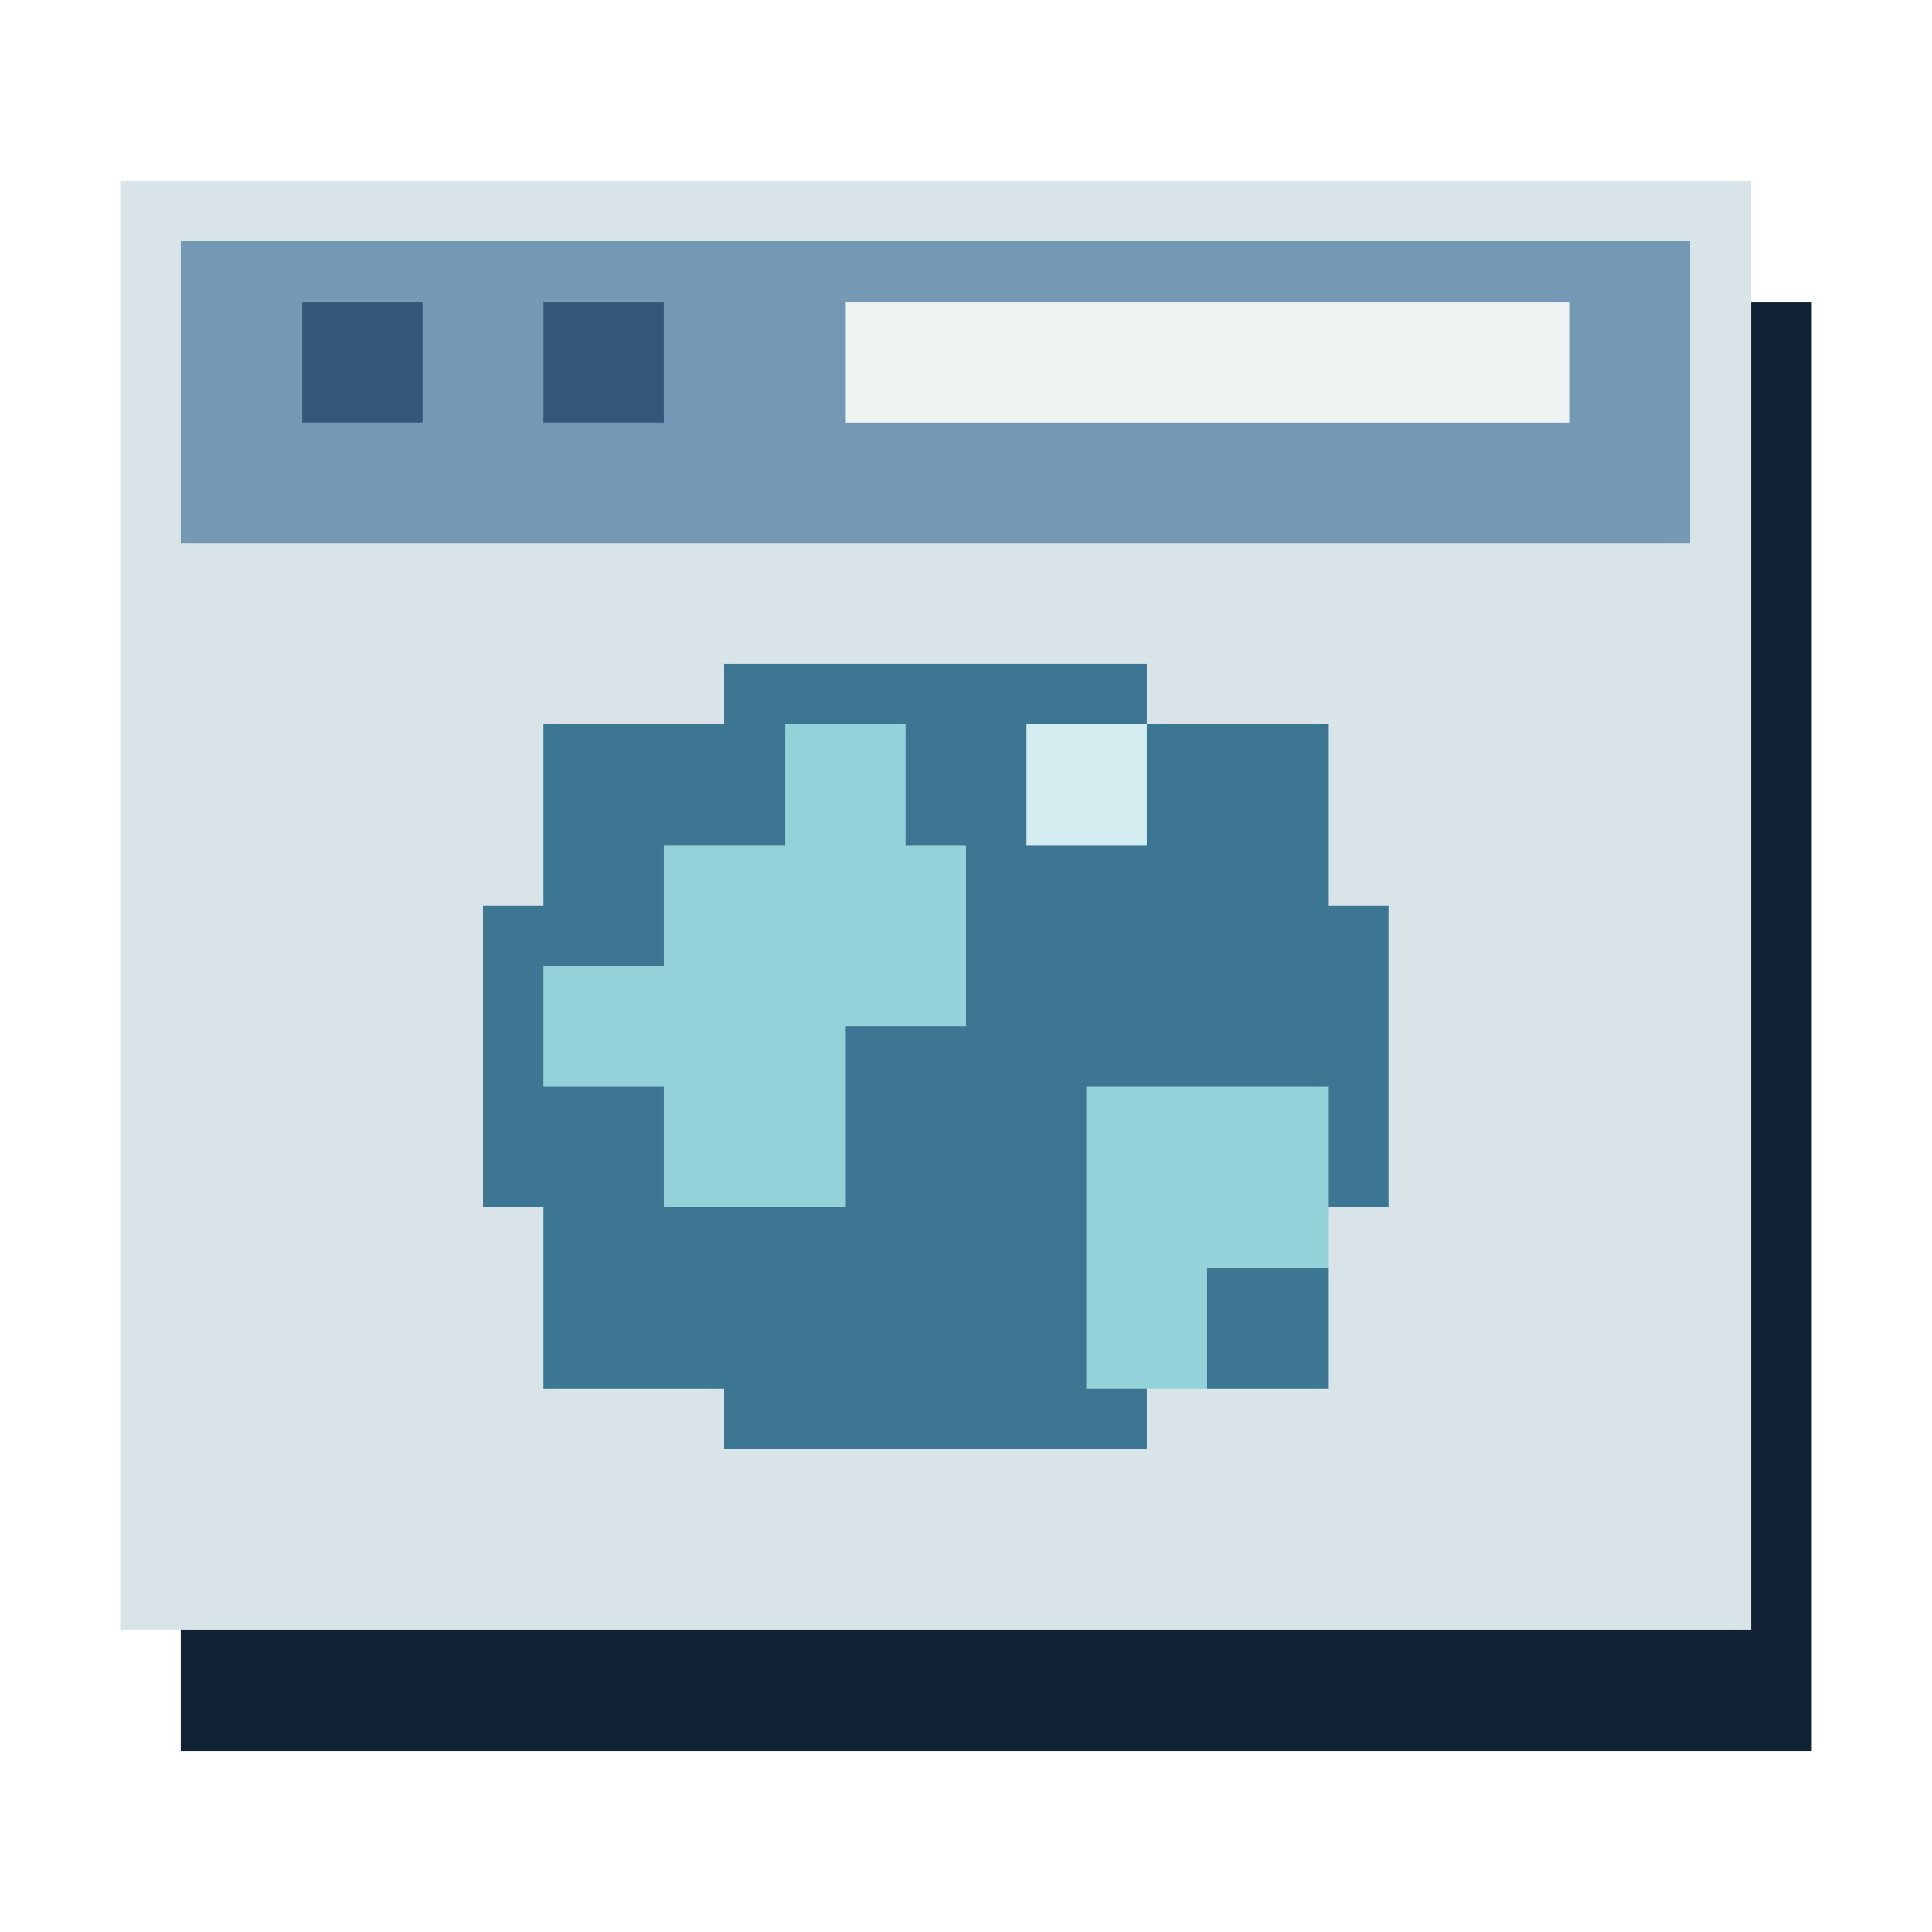
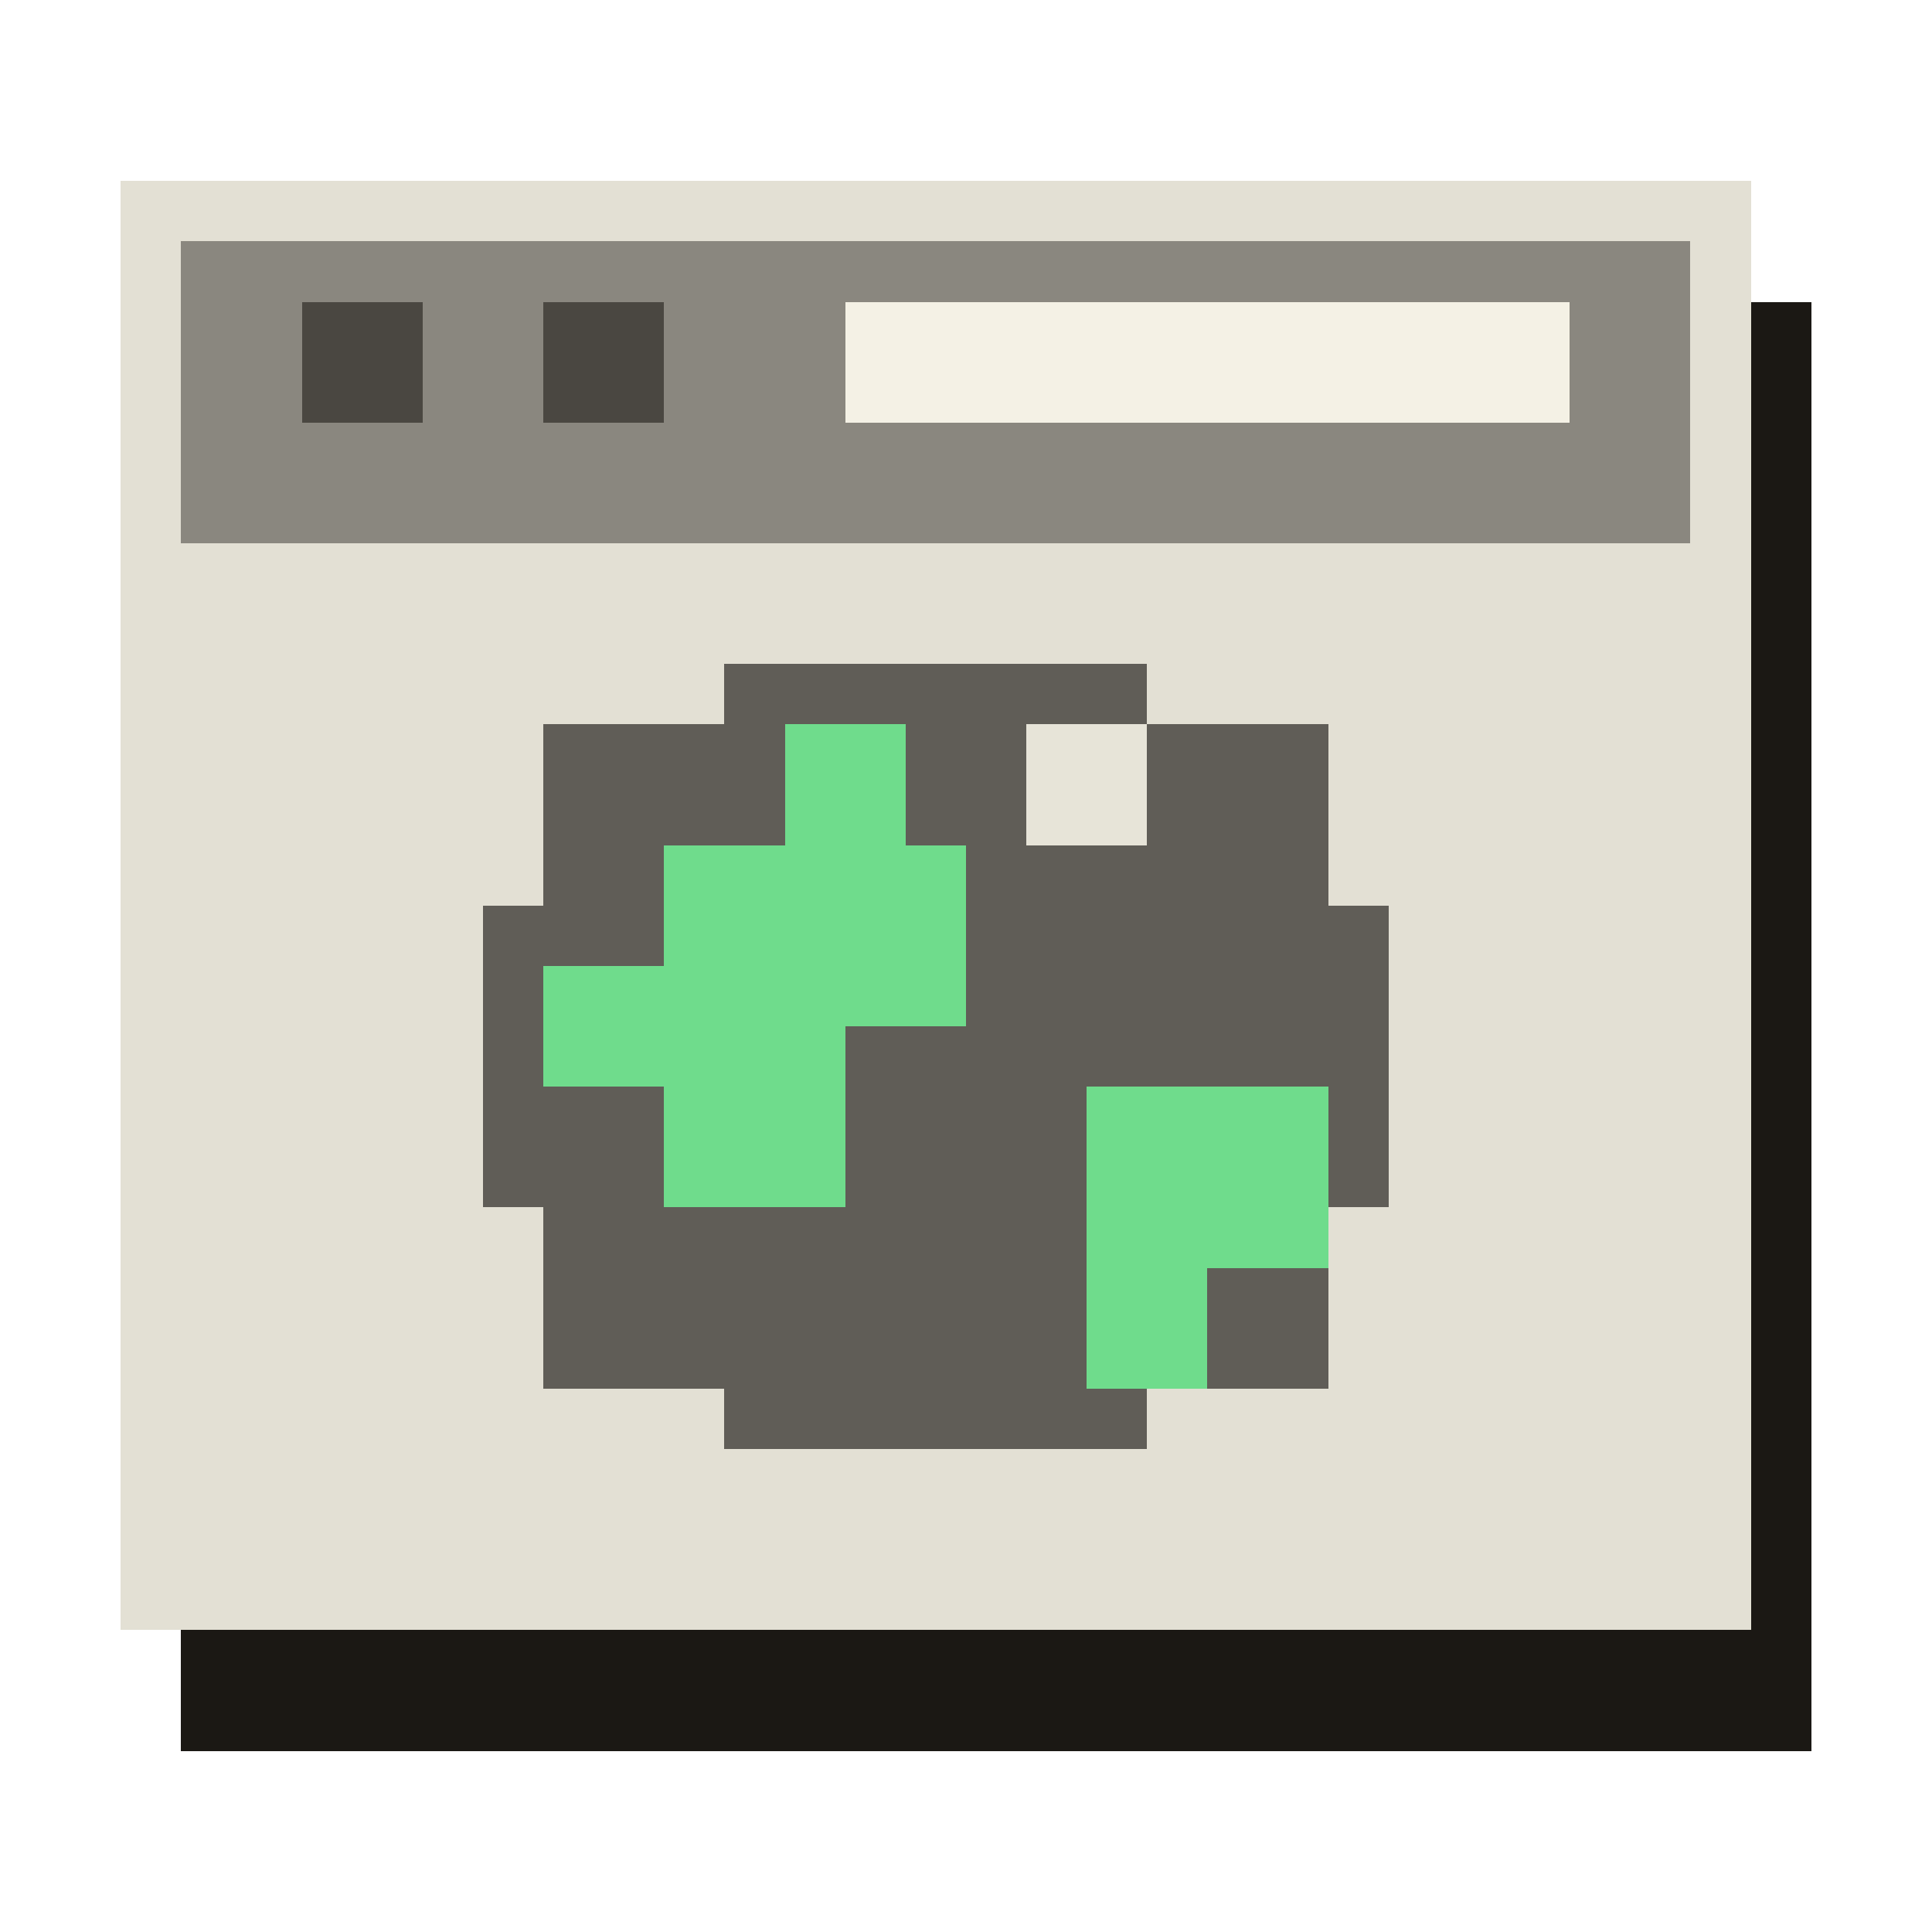
<svg xmlns="http://www.w3.org/2000/svg" width="32" height="32" viewBox="0 0 32 32" shape-rendering="crispEdges">
-   <path fill="#102133" d="M3 5h27v24H3z" />
-   <path fill="#d9e4e9" d="M2 3h27v24H2z" />
-   <path fill="#7598b5" d="M3 4h25v5H3z" />
-   <path fill="#365878" d="M5 5h2v2H5zm4 0h2v2H9z" />
-   <path fill="#eef2f1" d="M14 5h12v2H14z" />
-   <path fill="#3d7693" d="M12 11h7v1h3v3h1v5h-1v3h-3v1h-7v-1H9v-3H8v-5h1v-3h3z" />
-   <path fill="#94d2d9" d="M13 12h2v2h-2zm-2 2h5v3h-2v3h-3v-2H9v-2h2zm7 4h4v3h-2v2h-2z" />
-   <path fill="#d3edf0" d="M17 12h2v2h-2z" />
+   <path fill="#1b1814" d="M3 5h27v24H3z" />
+   <path fill="#e3e0d4" d="M2 3h27v24H2z" />
+   <path fill="#8a877f" d="M3 4h25v5H3z" />
+   <path fill="#4a4741" d="M5 5h2v2H5zm4 0h2v2H9z" />
+   <path fill="#f4f1e5" d="M14 5h12v2H14z" />
+   <path fill="#605d57" d="M12 11h7v1h3v3h1v5h-1v3h-3v1h-7v-1H9v-3H8v-5h1v-3h3z" />
+   <path fill="#6fdc8c" d="M13 12h2v2h-2zm-2 2h5v3h-2v3h-3v-2H9v-2h2zm7 4h4v3h-2v2h-2z" />
+   <path fill="#e7e4d8" d="M17 12h2v2h-2z" />
</svg>
